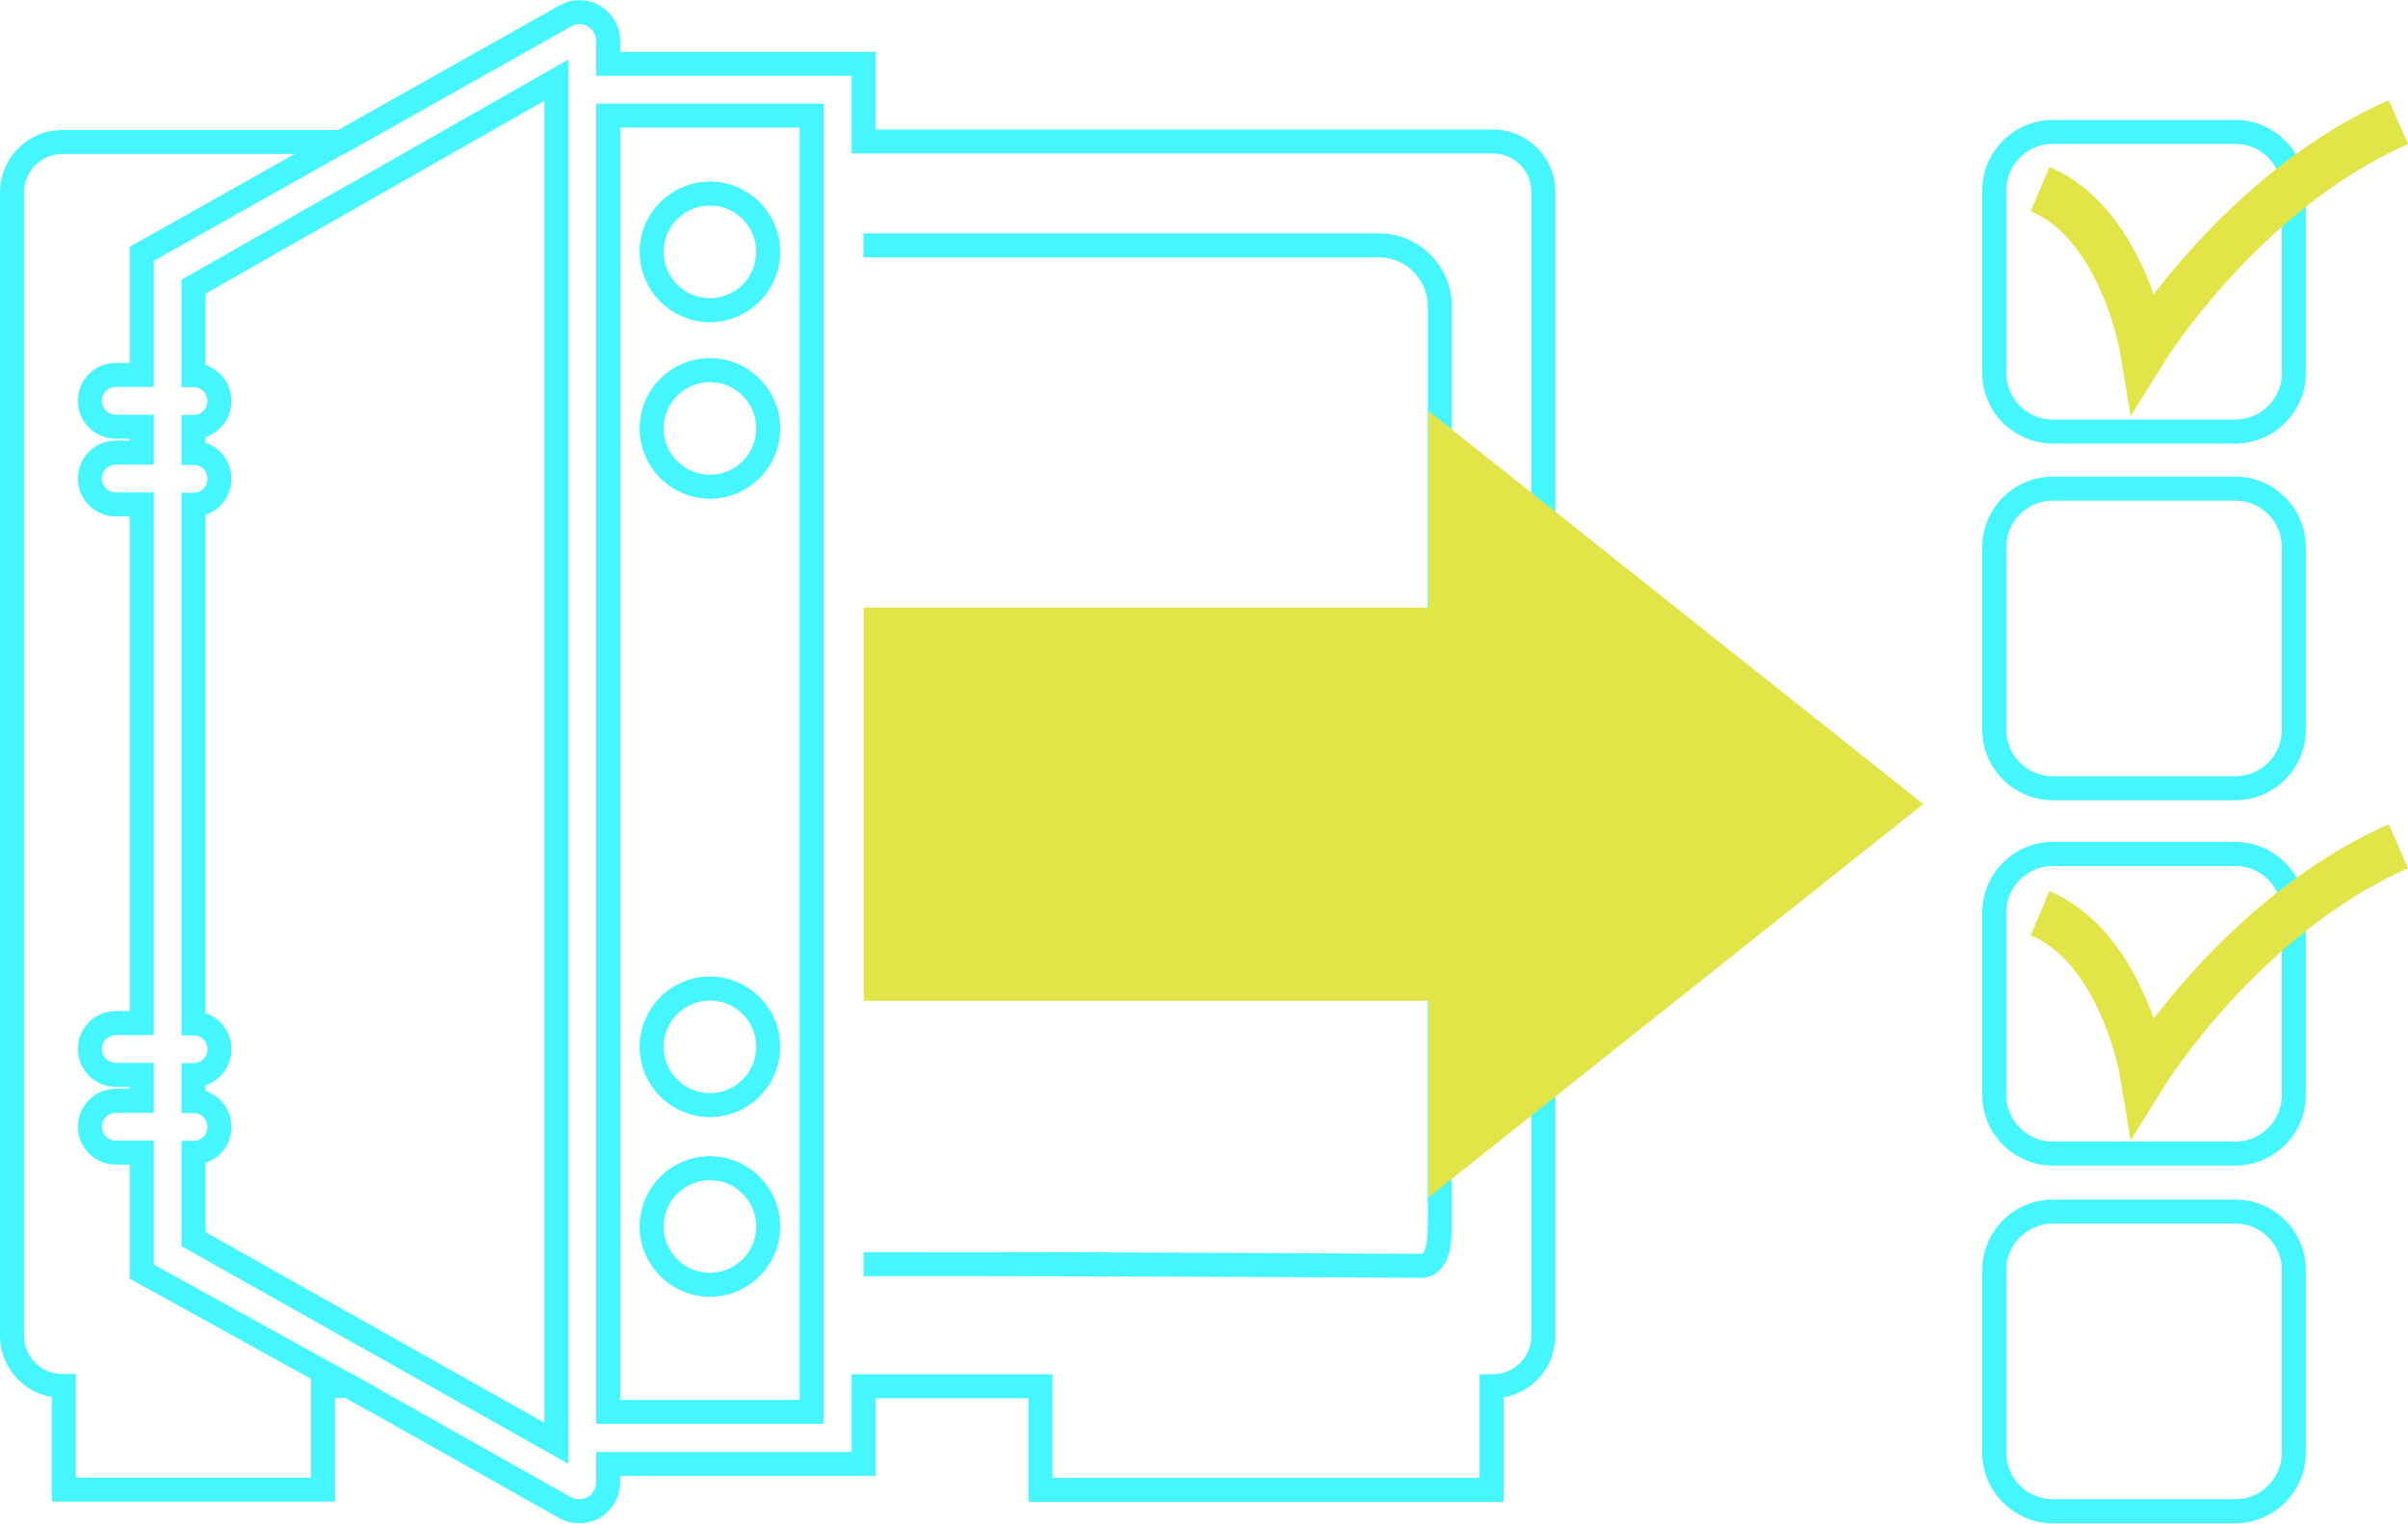
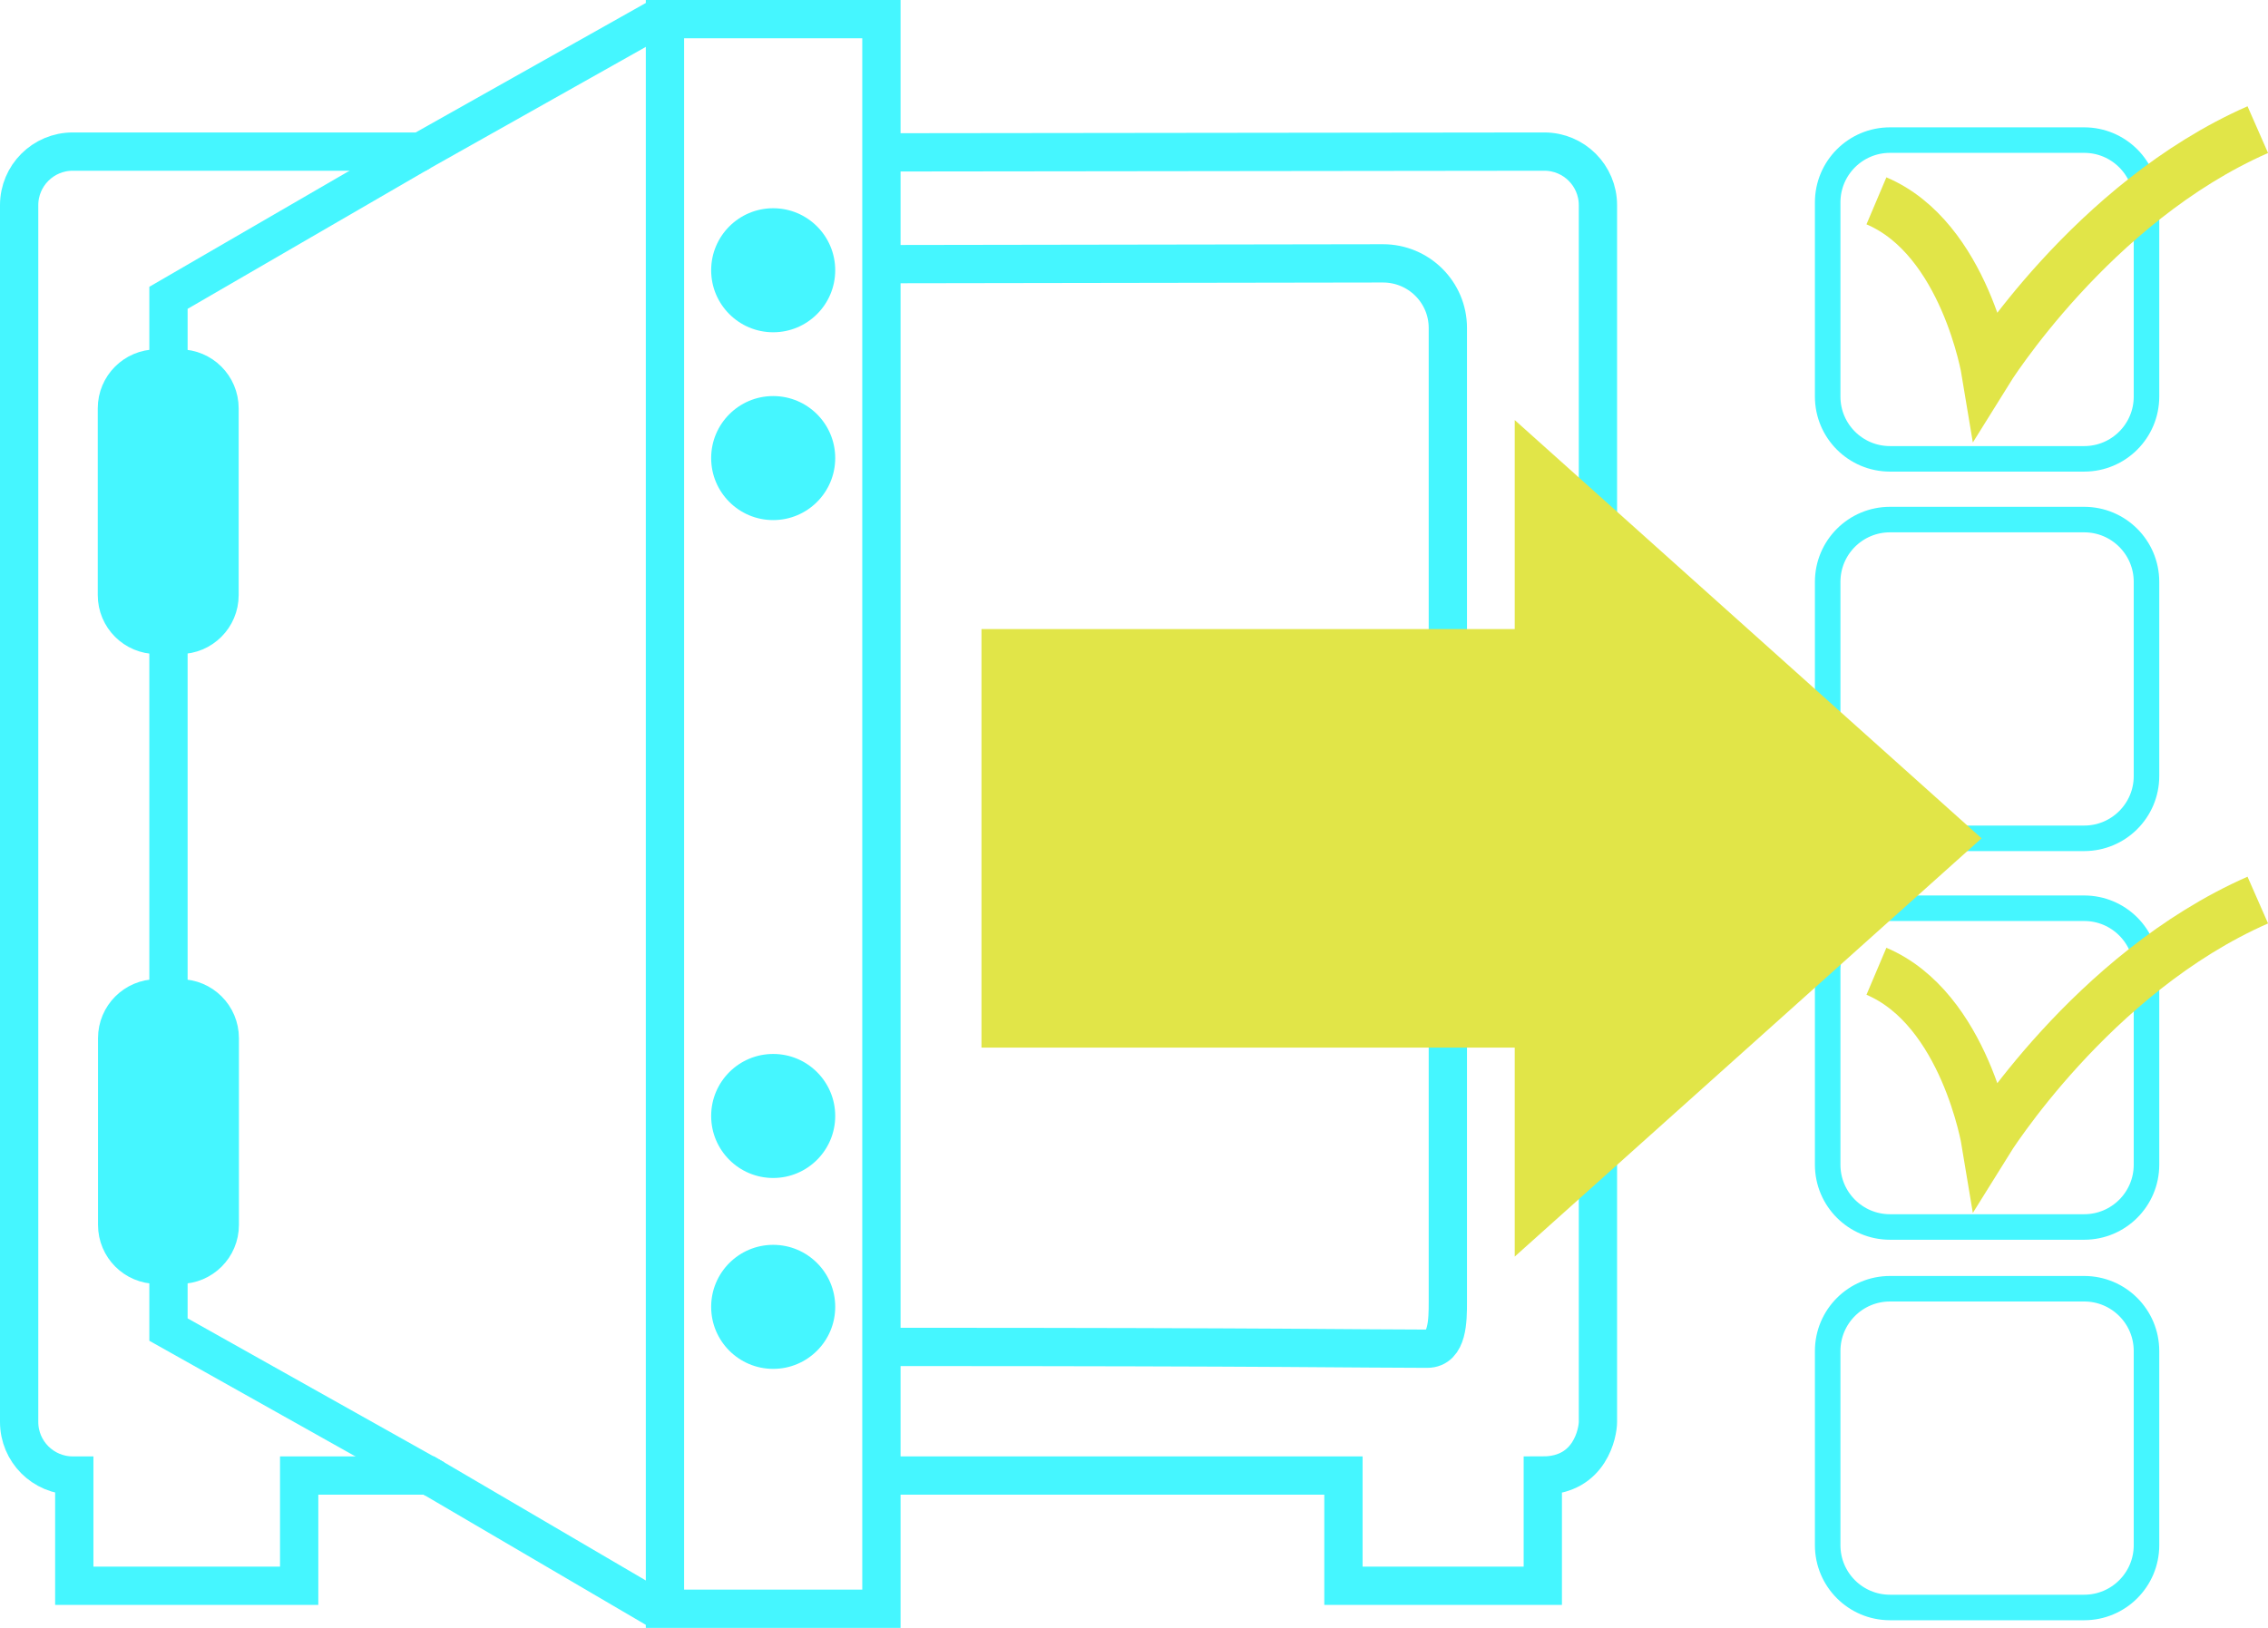
- <svg xmlns="http://www.w3.org/2000/svg" id="Layer_2" data-name="Layer 2" viewBox="0 0 100.4 63.51">
+ <svg xmlns="http://www.w3.org/2000/svg" id="Layer_2" data-name="Layer 2" viewBox="0 0 88.85 63.79">
  <defs>
    <style>
-       .cls-1 {
+       .cls-1, .cls-2, .cls-3 {
+         fill: none;
+       }
+ 
+       .cls-1, .cls-2, .cls-3, .cls-4 {
+         stroke-miterlimit: 10;
+       }
+ 
+       .cls-1, .cls-2, .cls-4 {
        stroke: #45f6ff;
      }

-       .cls-1, .cls-2 {
-         fill: none;
-         stroke-miterlimit: 10;
+       .cls-5, .cls-4 {
+         fill: #45f6ff;
+       }
+ 
+       .cls-6 {
+         fill: #e1e548;
+       }
+ 
+       .cls-2, .cls-4 {
+         stroke-width: 1.5px;
      }

      .cls-3 {
-         fill: #e1e548;
-       }
- 
-       .cls-2 {
        stroke: #e1e548;
        stroke-width: 2px;
      }
    </style>
  </defs>
  <g id="ICON">
    <g>
-       <path class="cls-1" d="m.5,8v47.68c0,1.16.94,2.1,2.1,2.1h.06v4.32s10.81,0,10.81,0v-4.32h1.08s9.01,5.07,9.01,5.07c.18.1.39.15.59.15s.42-.05.61-.16c.37-.22.6-.62.6-1.04v-.77h10.65s0-3.24,0-3.24h7.37v4.32s18.81,0,18.81,0v-4.32h.06c1.16,0,2.1-.94,2.1-2.1V8c0-1.16-.94-2.1-2.1-2.1h-26.24v-3.24s-10.65,0-10.65,0v-.95c0-.43-.23-.83-.6-1.04-.37-.22-.83-.22-1.2,0l-9.33,5.25H2.6c-1.16,0-2.1.94-2.1,2.1Z" />
-       <path class="cls-1" d="m36.01,52.7c15.38,0,20.62.07,23.21.07.81,0,.81-1.12.81-1.84V12.76c0-1.4-1.14-2.53-2.54-2.53h-21.49" />
-       <polygon class="cls-1" points="25.36 58.86 25.36 4.82 33.84 4.82 33.84 5.9 33.84 10.22 33.84 22.11 33.84 34 33.84 41.57 33.84 53.46 33.84 57.78 33.84 58.86 25.36 58.86" />
-       <path class="cls-1" d="m23.2,3.34v56.83s-15.13-8.51-15.13-8.51v-3.6c.6,0,1.08-.48,1.08-1.08,0-.6-.48-1.08-1.08-1.08v-1.08c.6,0,1.08-.48,1.08-1.08,0-.6-.48-1.08-1.08-1.08v-21.62c.6,0,1.08-.48,1.08-1.08s-.48-1.08-1.08-1.08v-1.08c.6,0,1.08-.48,1.08-1.08s-.48-1.08-1.08-1.08v-3.69S23.2,3.34,23.2,3.34Z" />
-       <circle class="cls-1" cx="29.6" cy="10.5" r="2.43" />
-       <circle class="cls-1" cx="29.6" cy="51.13" r="2.43" />
-       <circle class="cls-1" cx="29.6" cy="43.64" r="2.43" />
-       <circle class="cls-1" cx="29.6" cy="17.86" r="2.43" />
-       <path class="cls-1" d="m14.23,5.9l-8.32,4.68v.09s0,4.96,0,4.96h-1.08c-.6,0-1.08.48-1.08,1.08,0,.6.48,1.08,1.08,1.08h1.08v1.08h-1.08c-.6,0-1.08.48-1.08,1.08,0,.6.48,1.08,1.08,1.08h1.08v21.62h-1.08c-.6,0-1.08.48-1.08,1.08s.48,1.08,1.08,1.08h1.08v1.08h-1.08c-.6,0-1.08.48-1.08,1.08s.48,1.08,1.08,1.08h1.08v4.96s9.73,5.38,9.73,5.38" />
-       <polygon class="cls-3" points="80.19 33.52 59.56 17.13 59.56 25.33 36.01 25.33 36.01 41.72 59.56 41.72 59.56 49.92 80.19 33.52" />
      <g>
-         <rect class="cls-1" x="83.15" y="20.37" width="12.49" height="12.49" rx="2.44" ry="2.44" />
-         <rect class="cls-1" x="83.15" y="50.51" width="12.49" height="12.49" rx="2.44" ry="2.44" />
+         <path class="cls-2" d="m25.81,63.1l-9.01-5.28h-5.08s0,4.32,0,4.32H2.91v-4.32s-.06,0-.06,0c-1.16,0-2.1-.94-2.1-2.1V8.04c0-1.16.94-2.1,2.1-2.1h13.63S25.81.69,25.81.69" />
+         <path class="cls-2" d="m35.03,5.97l25.47-.03c1.16,0,2.1.94,2.1,2.1v47.68c0,.39-.29,2.1-2.16,2.1v4.32h-7.81v-4.32s-17.63,0-17.63,0" />
+         <path class="cls-2" d="m35,52.78c15.38,0,18.31.07,20.91.07.81,0,.81-1.12.81-1.84V12.85c0-1.4-1.14-2.53-2.54-2.53l-19.18.03" />
+         <polygon class="cls-2" points="26.05 63.04 26.05 .75 34.53 .75 34.53 1.91 34.53 6.57 34.53 19.37 34.53 32.18 34.53 40.33 34.53 53.13 34.53 57.79 34.53 63.04 26.05 63.04" />
+         <circle class="cls-5" cx="30.29" cy="10.59" r="2.43" />
+         <circle class="cls-5" cx="30.29" cy="51.21" r="2.43" />
+         <circle class="cls-5" cx="30.29" cy="43.73" r="2.43" />
+         <circle class="cls-5" cx="30.29" cy="17.95" r="2.43" />
+         <path class="cls-2" d="m16.48,5.94l-9.88,5.73s0,3.46,0,9.45v21.62s0,5.4,0,5.4v3.96s10.44,5.86,10.44,5.86" />
+         <rect class="cls-4" x="4.58" y="14.44" width="4.02" height="10.44" rx="1.56" ry="1.56" />
+         <rect class="cls-4" x="4.59" y="39.12" width="4.02" height="10.44" rx="1.56" ry="1.56" />
+       </g>
+       <g>
+         <rect class="cls-1" x="71.6" y="20.36" width="12.49" height="12.49" rx="2.44" ry="2.44" />
+         <rect class="cls-1" x="71.6" y="50.5" width="12.49" height="12.49" rx="2.44" ry="2.44" />
        <g>
-           <rect class="cls-1" x="83.15" y="5.5" width="12.49" height="12.49" rx="2.44" ry="2.44" />
-           <path class="cls-2" d="m85.06,7.88c3.47,1.47,4.33,6.68,4.33,6.68,0,0,4.1-6.61,10.61-9.47" />
+           <rect class="cls-1" x="71.6" y="5.49" width="12.49" height="12.49" rx="2.44" ry="2.44" />
+           <path class="cls-3" d="m73.51,7.87c3.47,1.47,4.33,6.68,4.33,6.68,0,0,4.1-6.61,10.61-9.47" />
        </g>
        <g>
-           <rect class="cls-1" x="83.15" y="35.6" width="12.49" height="12.49" rx="2.44" ry="2.44" />
-           <path class="cls-2" d="m85.06,38.07c3.47,1.47,4.33,6.68,4.33,6.68,0,0,4.1-6.61,10.61-9.47" />
+           <rect class="cls-1" x="71.6" y="35.59" width="12.49" height="12.49" rx="2.44" ry="2.44" />
+           <path class="cls-3" d="m73.51,38.06c3.47,1.47,4.33,6.68,4.33,6.68,0,0,4.1-6.61,10.61-9.47" />
        </g>
      </g>
+       <polygon class="cls-6" points="77.63 32.85 59.34 16.46 59.34 24.65 38.45 24.65 38.45 41.05 59.34 41.05 59.34 49.24 77.63 32.85" />
    </g>
  </g>
</svg>
